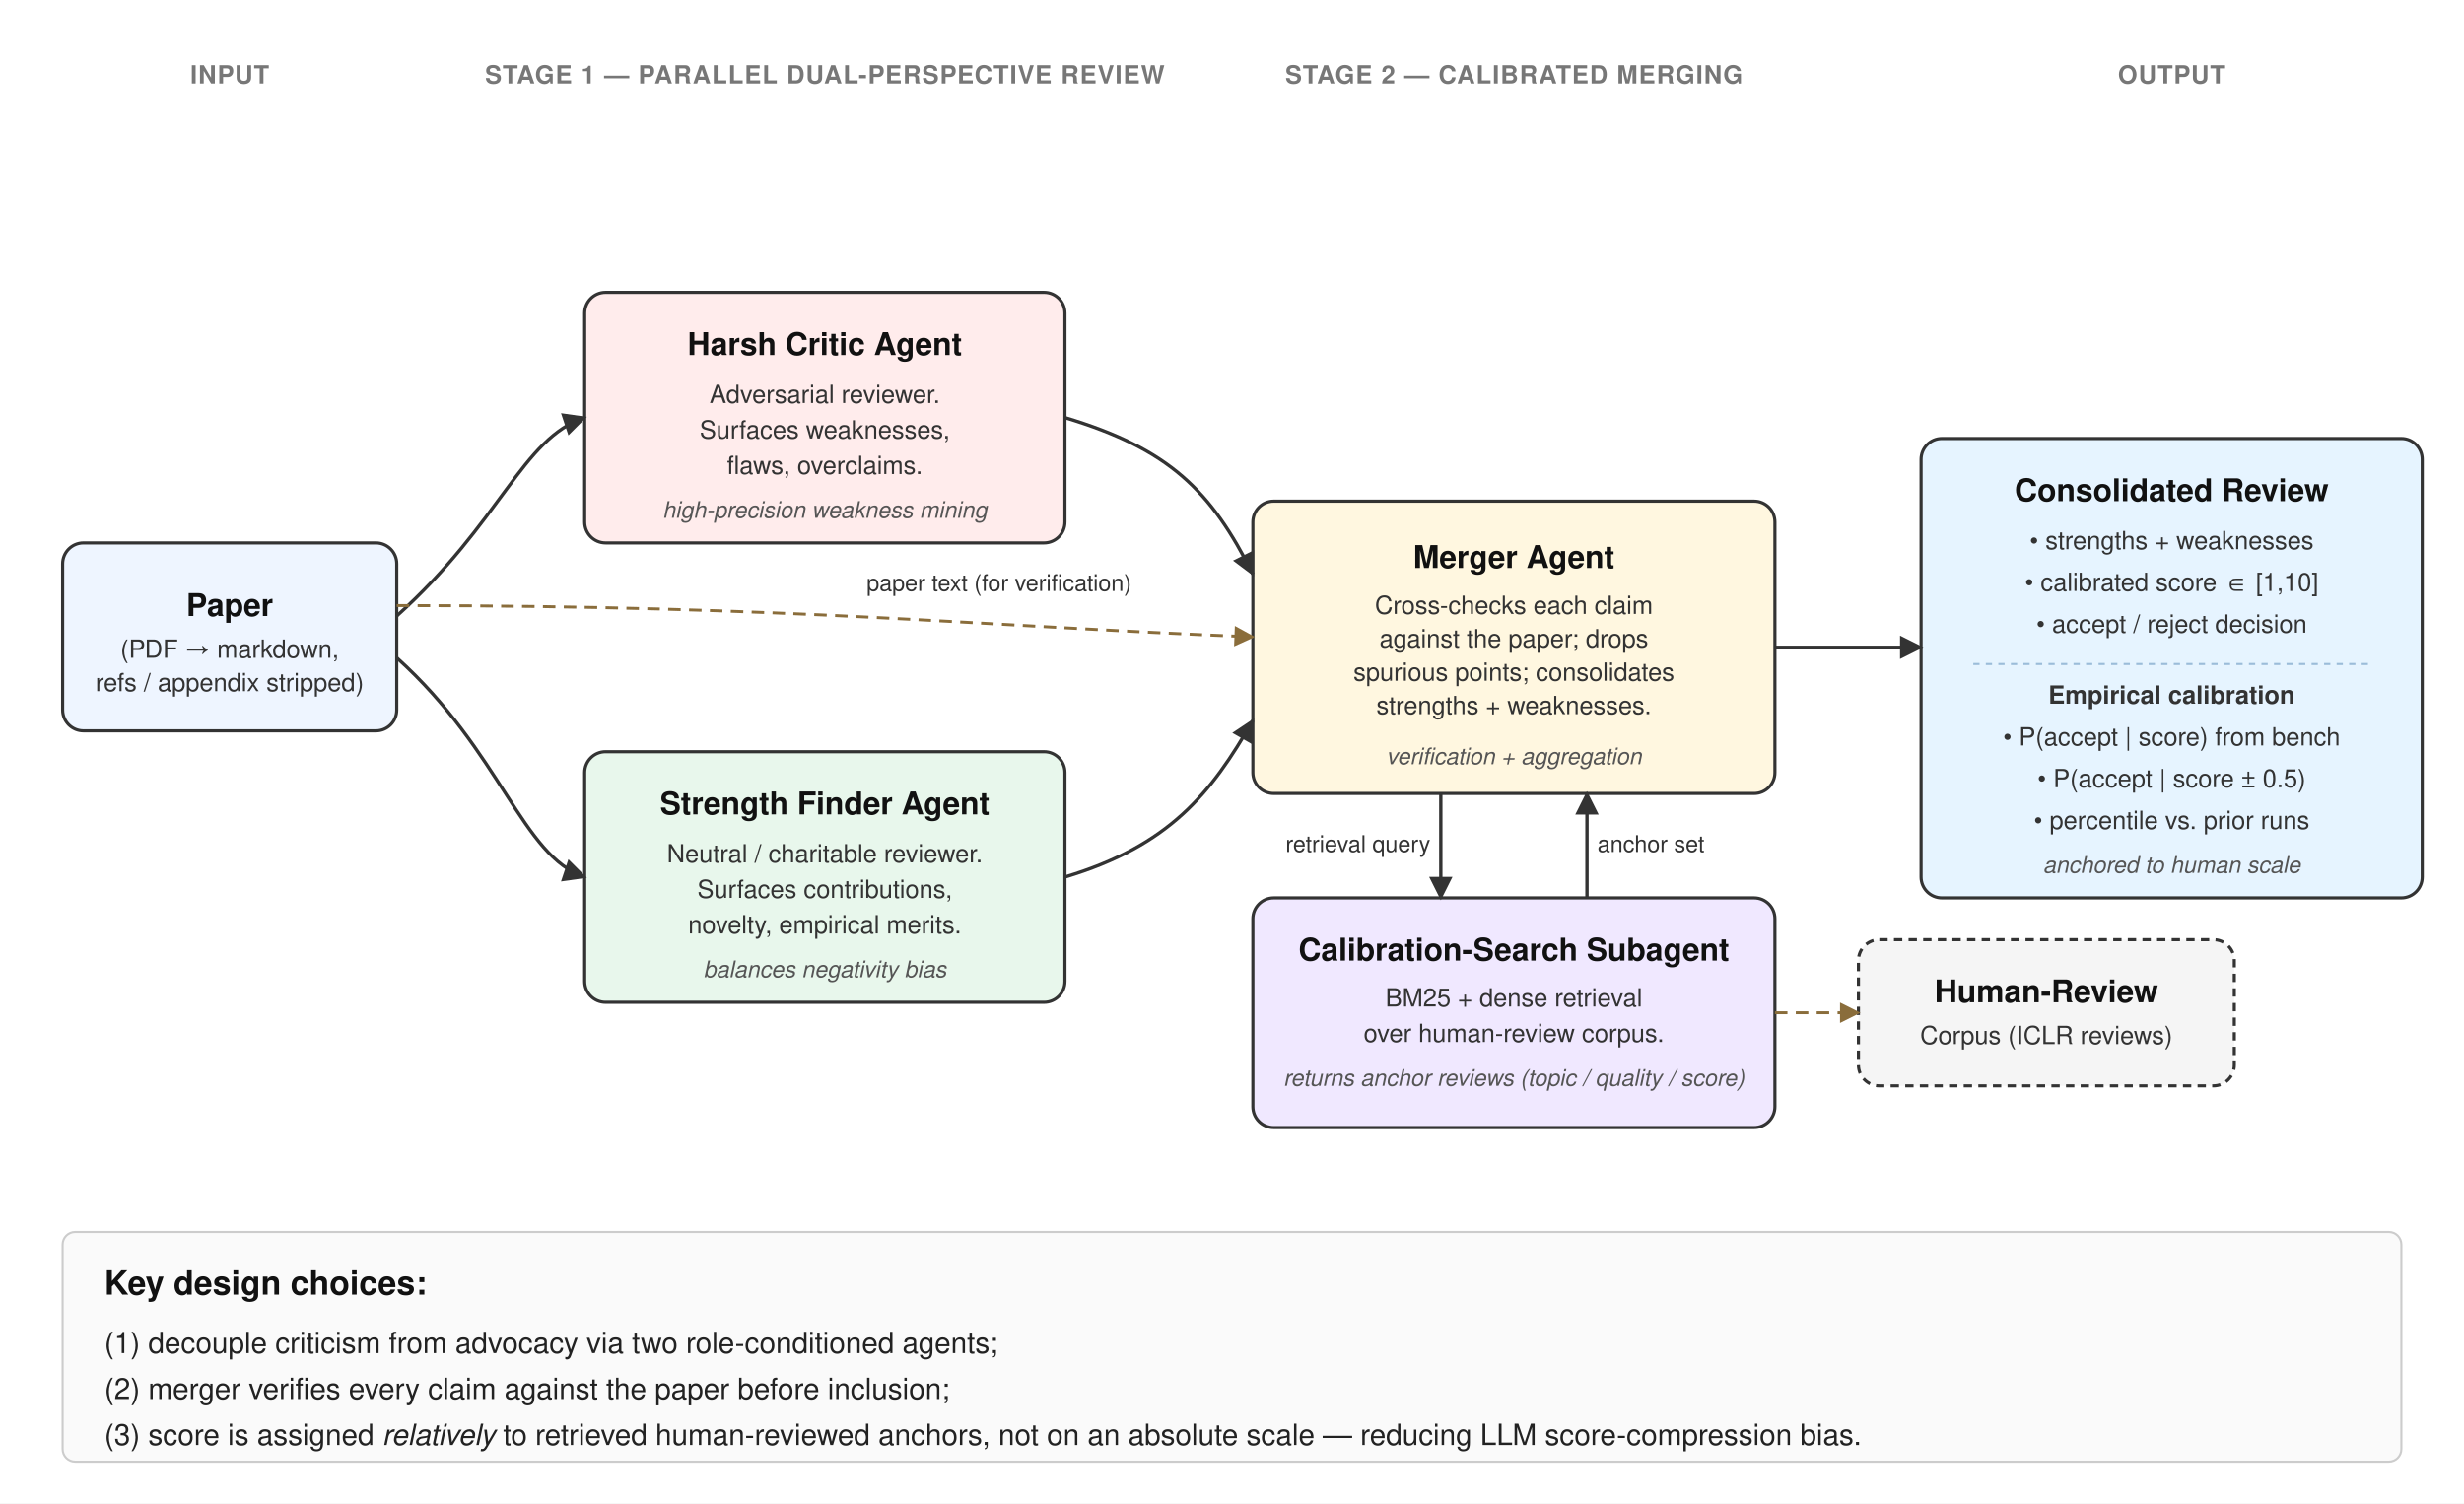
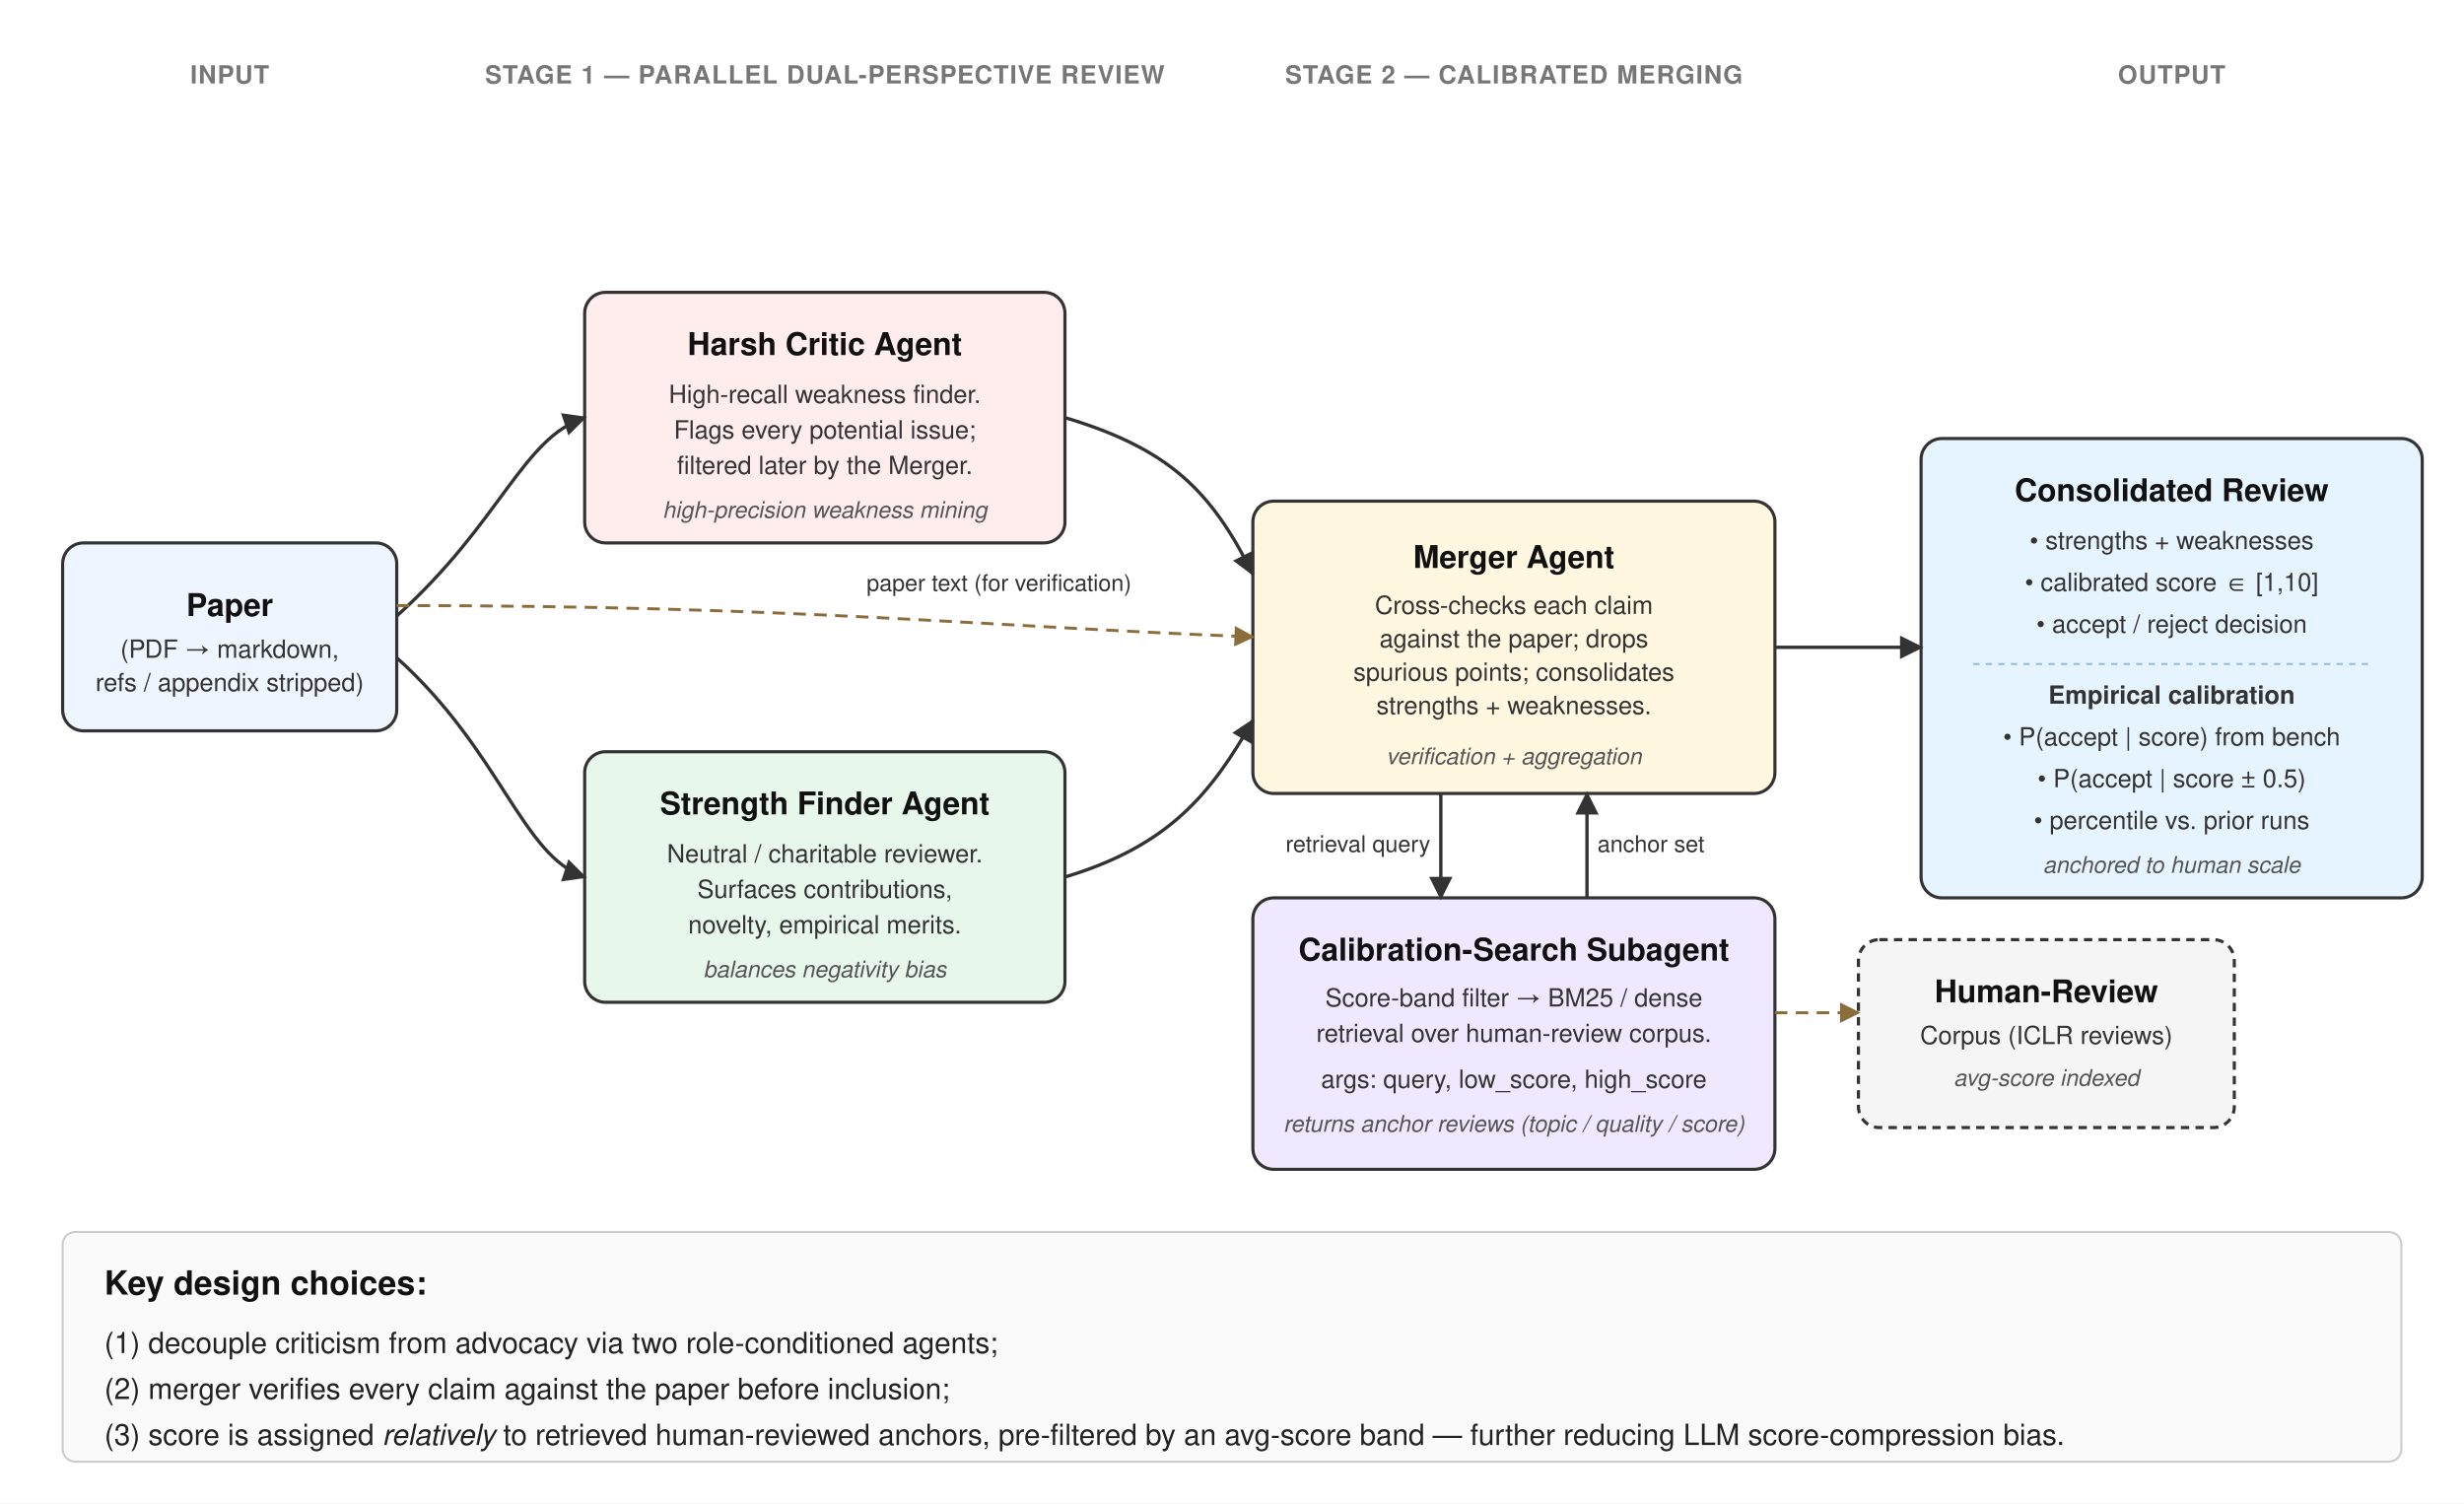
<svg xmlns="http://www.w3.org/2000/svg" viewBox="0 0 1180 720" font-family="Helvetica, Arial, sans-serif">
  <rect x="0" y="0" width="1180" height="720" fill="#ffffff" />
  <defs>
    <marker id="arrow" viewBox="0 0 10 10" refX="9" refY="5" markerWidth="7" markerHeight="7" orient="auto-start-reverse">
      <path d="M0,0 L10,5 L0,10 z" fill="#333" />
    </marker>
    <marker id="arrowDashed" viewBox="0 0 10 10" refX="9" refY="5" markerWidth="7" markerHeight="7" orient="auto-start-reverse">
      <path d="M0,0 L10,5 L0,10 z" fill="#8a6d3b" />
    </marker>
    <style>
      .box { stroke: #333; stroke-width: 1.5; rx: 10; ry: 10; }
      .title { font-size: 15px; font-weight: bold; fill: #111; }
      .sub   { font-size: 12px; fill: #333; }
      .tag   { font-size: 11px; fill: #555; font-style: italic; }
      .edge  { stroke: #333; stroke-width: 1.6; fill: none; }
      .edgeDashed { stroke: #8a6d3b; stroke-width: 1.4; fill: none; stroke-dasharray: 6 4; }
      .label { font-size: 11px; fill: #333; }
      .stageLabel { font-size: 12px; fill: #777; font-weight: bold; letter-spacing: 0.5px; }
    </style>
  </defs>
  <text x="110" y="40" class="stageLabel" text-anchor="middle">INPUT</text>
  <text x="395" y="40" class="stageLabel" text-anchor="middle">STAGE 1 — PARALLEL DUAL-PERSPECTIVE REVIEW</text>
  <text x="725" y="40" class="stageLabel" text-anchor="middle">STAGE 2 — CALIBRATED MERGING</text>
  <text x="1040" y="40" class="stageLabel" text-anchor="middle">OUTPUT</text>
  <rect x="30" y="260" width="160" height="90" class="box" fill="#eef5ff" />
  <text x="110" y="295" class="title" text-anchor="middle">Paper</text>
  <text x="110" y="315" class="sub" text-anchor="middle">(PDF → markdown,</text>
  <text x="110" y="331" class="sub" text-anchor="middle">refs / appendix stripped)</text>
  <rect x="280" y="140" width="230" height="120" class="box" fill="#ffecec" />
  <text x="395" y="170" class="title" text-anchor="middle">Harsh Critic Agent</text>
-   <text x="395" y="193" class="sub" text-anchor="middle">Adversarial reviewer.</text>
-   <text x="395" y="210" class="sub" text-anchor="middle">Surfaces weaknesses,</text>
-   <text x="395" y="227" class="sub" text-anchor="middle">flaws, overclaims.</text>
+   <text x="395" y="193" class="sub" text-anchor="middle">High-recall weakness finder.</text>
+   <text x="395" y="210" class="sub" text-anchor="middle">Flags every potential issue;</text>
+   <text x="395" y="227" class="sub" text-anchor="middle">filtered later by the Merger.</text>
  <text x="395" y="248" class="tag" text-anchor="middle">high-precision weakness mining</text>
  <rect x="280" y="360" width="230" height="120" class="box" fill="#e8f7ec" />
  <text x="395" y="390" class="title" text-anchor="middle">Strength Finder Agent</text>
  <text x="395" y="413" class="sub" text-anchor="middle">Neutral / charitable reviewer.</text>
  <text x="395" y="430" class="sub" text-anchor="middle">Surfaces contributions,</text>
  <text x="395" y="447" class="sub" text-anchor="middle">novelty, empirical merits.</text>
  <text x="395" y="468" class="tag" text-anchor="middle">balances negativity bias</text>
  <rect x="600" y="240" width="250" height="140" class="box" fill="#fff7e0" />
  <text x="725" y="272" class="title" text-anchor="middle">Merger Agent</text>
  <text x="725" y="294" class="sub" text-anchor="middle">Cross-checks each claim</text>
  <text x="725" y="310" class="sub" text-anchor="middle">against the paper; drops</text>
  <text x="725" y="326" class="sub" text-anchor="middle">spurious points; consolidates</text>
  <text x="725" y="342" class="sub" text-anchor="middle">strengths + weaknesses.</text>
  <text x="725" y="366" class="tag" text-anchor="middle">verification + aggregation</text>
-   <rect x="600" y="430" width="250" height="110" class="box" fill="#f0e8ff" />
+   <rect x="600" y="430" width="250" height="130" class="box" fill="#f0e8ff" />
  <text x="725" y="460" class="title" text-anchor="middle">Calibration-Search Subagent</text>
-   <text x="725" y="482" class="sub" text-anchor="middle">BM25 + dense retrieval</text>
-   <text x="725" y="499" class="sub" text-anchor="middle">over human-review corpus.</text>
-   <text x="725" y="520" class="tag" text-anchor="middle">returns anchor reviews (topic / quality / score)</text>
-   <rect x="890" y="450" width="180" height="70" class="box" fill="#f5f5f5" stroke-dasharray="4 3" />
+   <text x="725" y="482" class="sub" text-anchor="middle">Score-band filter → BM25 / dense</text>
+   <text x="725" y="499" class="sub" text-anchor="middle">retrieval over human-review corpus.</text>
+   <text x="725" y="521" class="sub" text-anchor="middle">args: query, low_score, high_score</text>
+   <text x="725" y="542" class="tag" text-anchor="middle">returns anchor reviews (topic / quality / score)</text>
+   <rect x="890" y="450" width="180" height="90" class="box" fill="#f5f5f5" stroke-dasharray="4 3" />
  <text x="980" y="480" class="title" text-anchor="middle">Human-Review</text>
  <text x="980" y="500" class="sub" text-anchor="middle">Corpus (ICLR reviews)</text>
+   <text x="980" y="520" class="tag" text-anchor="middle">avg-score indexed</text>
  <rect x="920" y="210" width="240" height="220" class="box" fill="#e6f4ff" />
  <text x="1040" y="240" class="title" text-anchor="middle">Consolidated Review</text>
  <text x="1040" y="263" class="sub" text-anchor="middle">• strengths + weaknesses</text>
  <text x="1040" y="283" class="sub" text-anchor="middle">• calibrated score ∈ [1,10]</text>
  <text x="1040" y="303" class="sub" text-anchor="middle">• accept / reject decision</text>
  <line x1="945" y1="318" x2="1135" y2="318" stroke="#9bbcd9" stroke-dasharray="3 3" />
  <text x="1040" y="337" class="sub" text-anchor="middle" font-weight="bold">Empirical calibration</text>
  <text x="1040" y="357" class="sub" text-anchor="middle">• P(accept | score) from bench</text>
  <text x="1040" y="377" class="sub" text-anchor="middle">• P(accept | score ± 0.5)</text>
  <text x="1040" y="397" class="sub" text-anchor="middle">• percentile vs. prior runs</text>
  <text x="1040" y="418" class="tag" text-anchor="middle">anchored to human scale</text>
  <path class="edge" d="M190 295 C 240 250, 250 210, 280 200" marker-end="url(#arrow)" />
  <path class="edge" d="M190 315 C 240 360, 250 410, 280 420" marker-end="url(#arrow)" />
  <path class="edge" d="M510 200 C 560 215, 580 235, 600 275" marker-end="url(#arrow)" />
  <path class="edge" d="M510 420 C 560 405, 580 380, 600 345" marker-end="url(#arrow)" />
  <path class="edgeDashed" d="M190 290 C 380 290, 470 300, 600 305" marker-end="url(#arrowDashed)" />
  <text x="415" y="283" class="label" fill="#8a6d3b">paper text (for verification)</text>
  <path class="edge" d="M690 380 L 690 430" marker-end="url(#arrow)" />
  <text x="685" y="408" class="label" text-anchor="end">retrieval query</text>
  <path class="edge" d="M760 430 L 760 380" marker-end="url(#arrow)" />
  <text x="765" y="408" class="label" text-anchor="start">anchor set</text>
  <path class="edgeDashed" d="M850 485 L 890 485" marker-end="url(#arrowDashed)" />
  <path class="edge" d="M850 310 L 920 310" marker-end="url(#arrow)" />
  <rect x="30" y="590" width="1120" height="110" fill="#fafafa" stroke="#ccc" rx="6" ry="6" />
  <text x="50" y="620" font-size="16" font-weight="bold" fill="#111">Key design choices:</text>
  <text x="50" y="648" font-size="14" fill="#222">(1) decouple criticism from advocacy via two role-conditioned agents;</text>
  <text x="50" y="670" font-size="14" fill="#222">(2) merger verifies every claim against the paper before inclusion;</text>
-   <text x="50" y="692" font-size="14" fill="#222">(3) score is assigned <tspan font-style="italic">relatively</tspan> to retrieved human-reviewed anchors, not on an absolute scale — reducing LLM score-compression bias.</text>
+   <text x="50" y="692" font-size="14" fill="#222">(3) score is assigned <tspan font-style="italic">relatively</tspan> to retrieved human-reviewed anchors, pre-filtered by an avg-score band — further reducing LLM score-compression bias.</text>
</svg>
